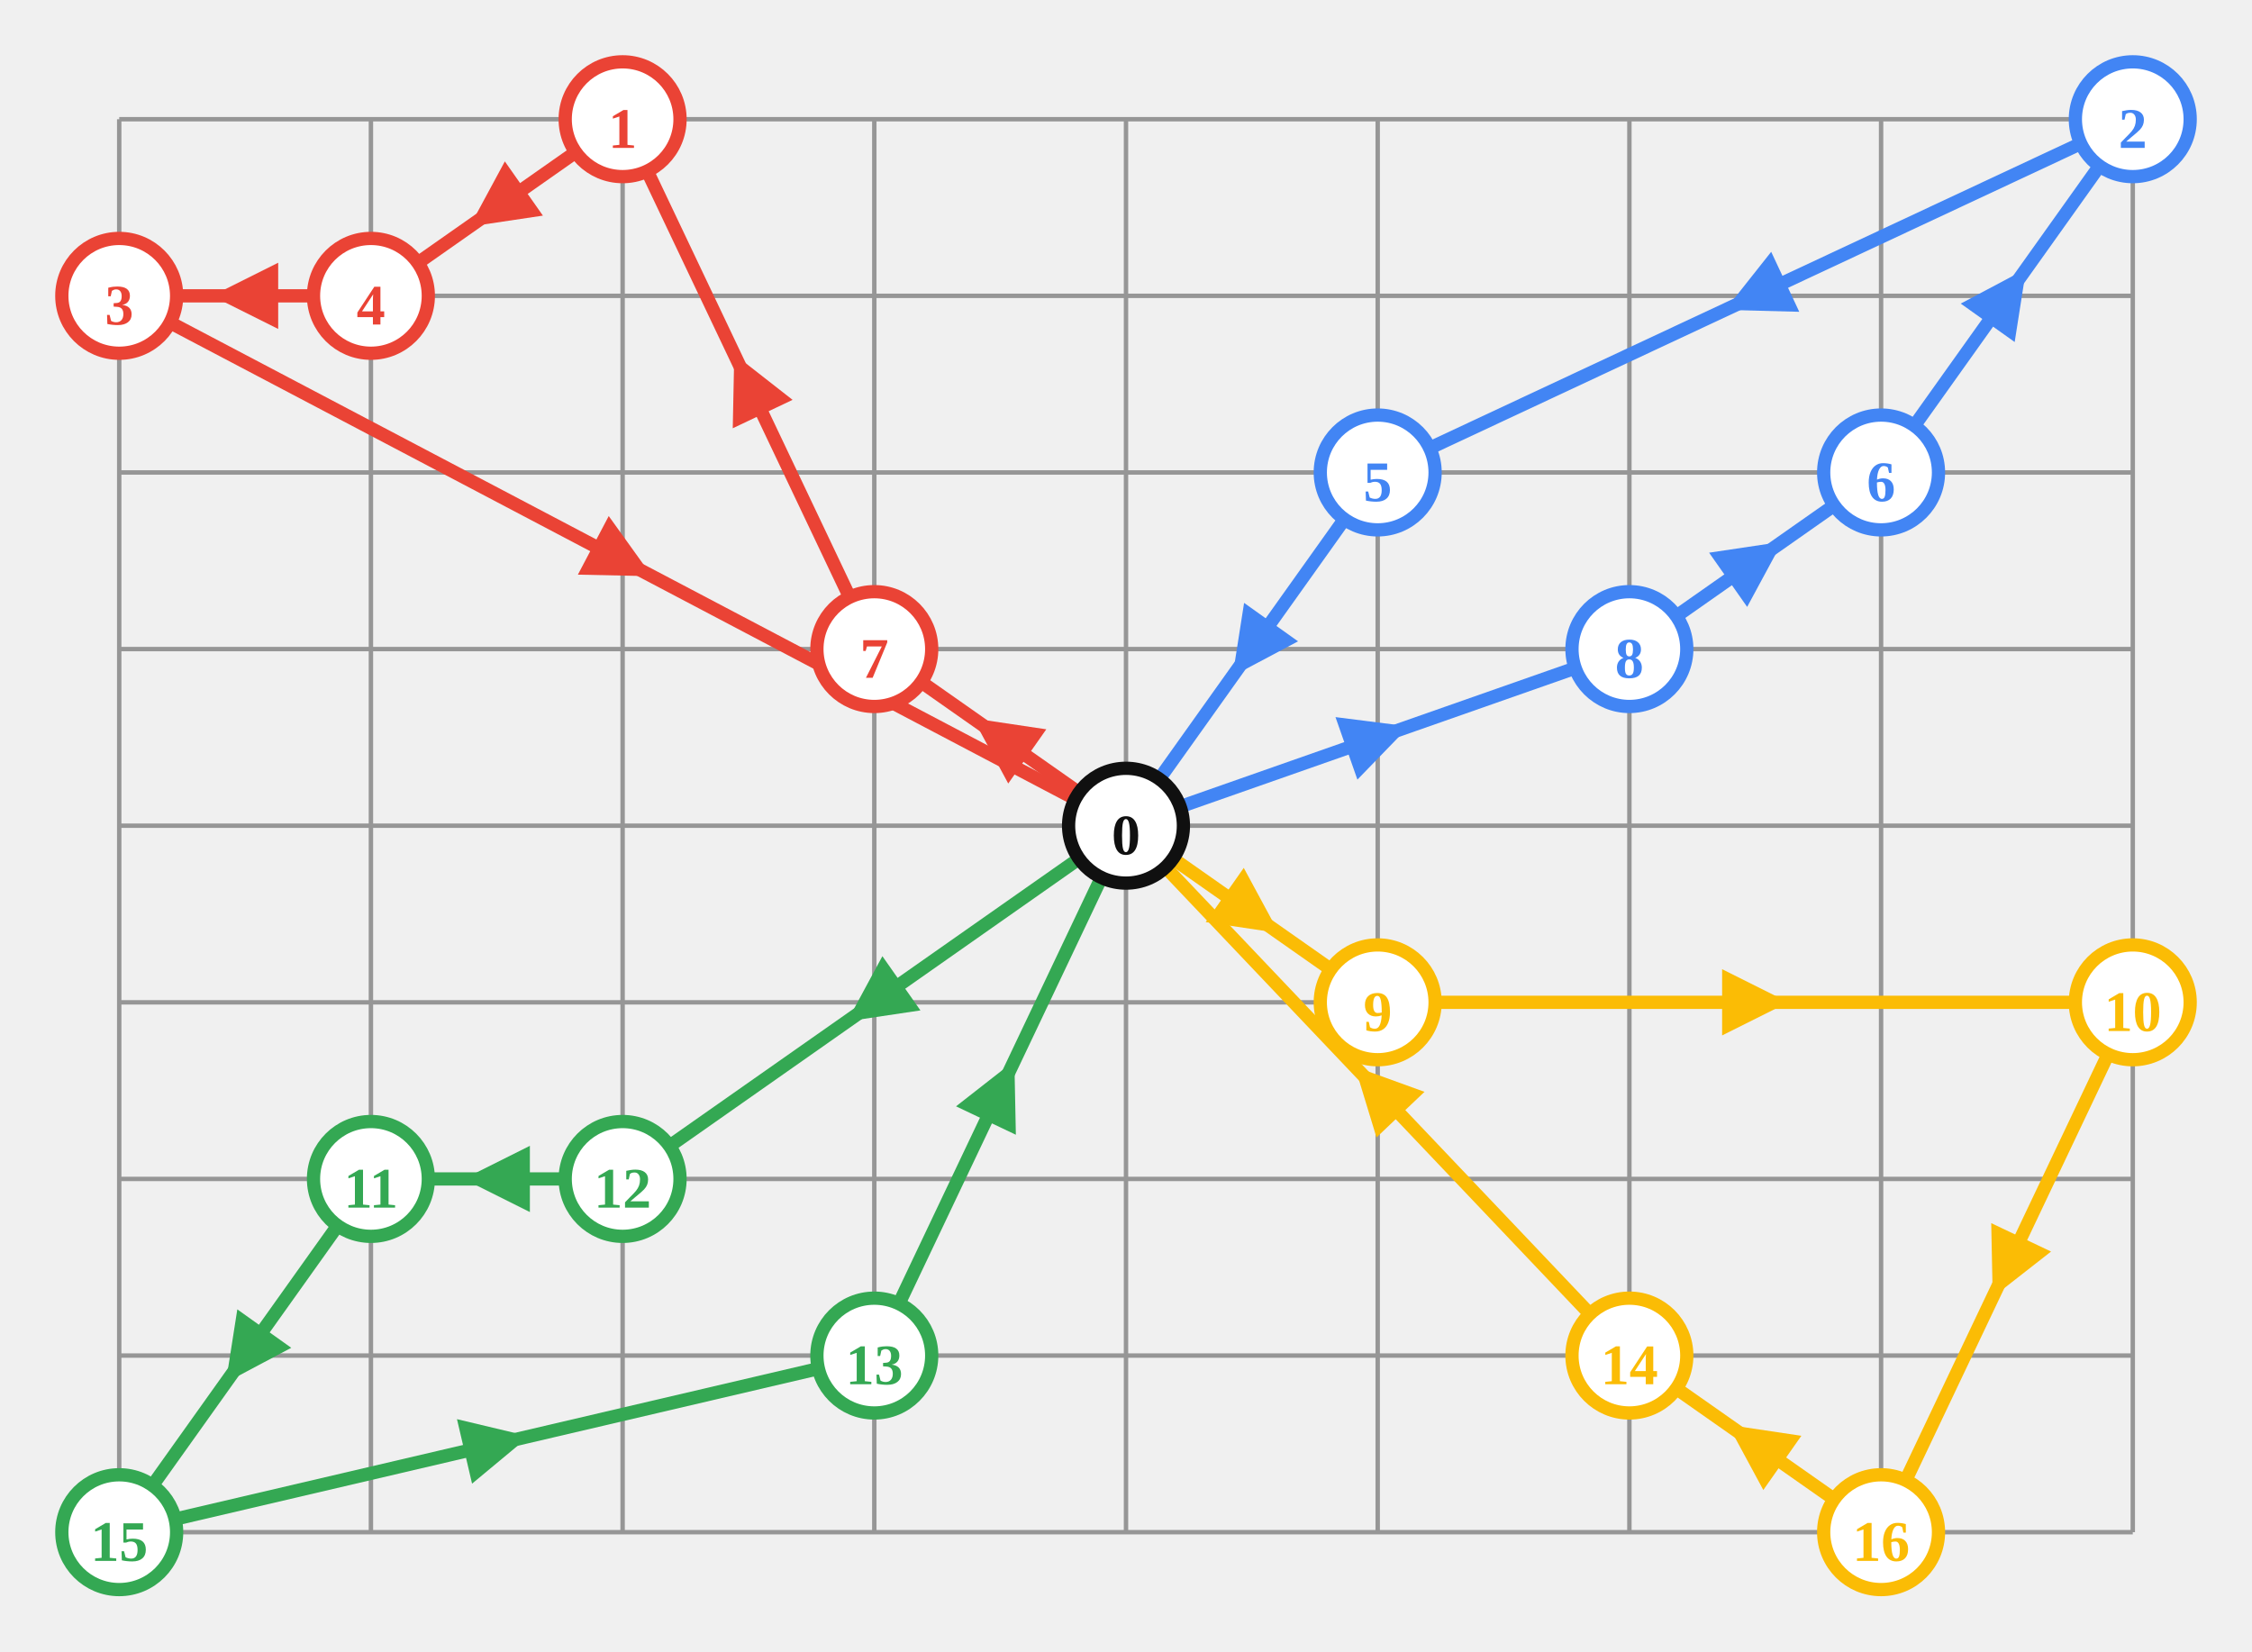
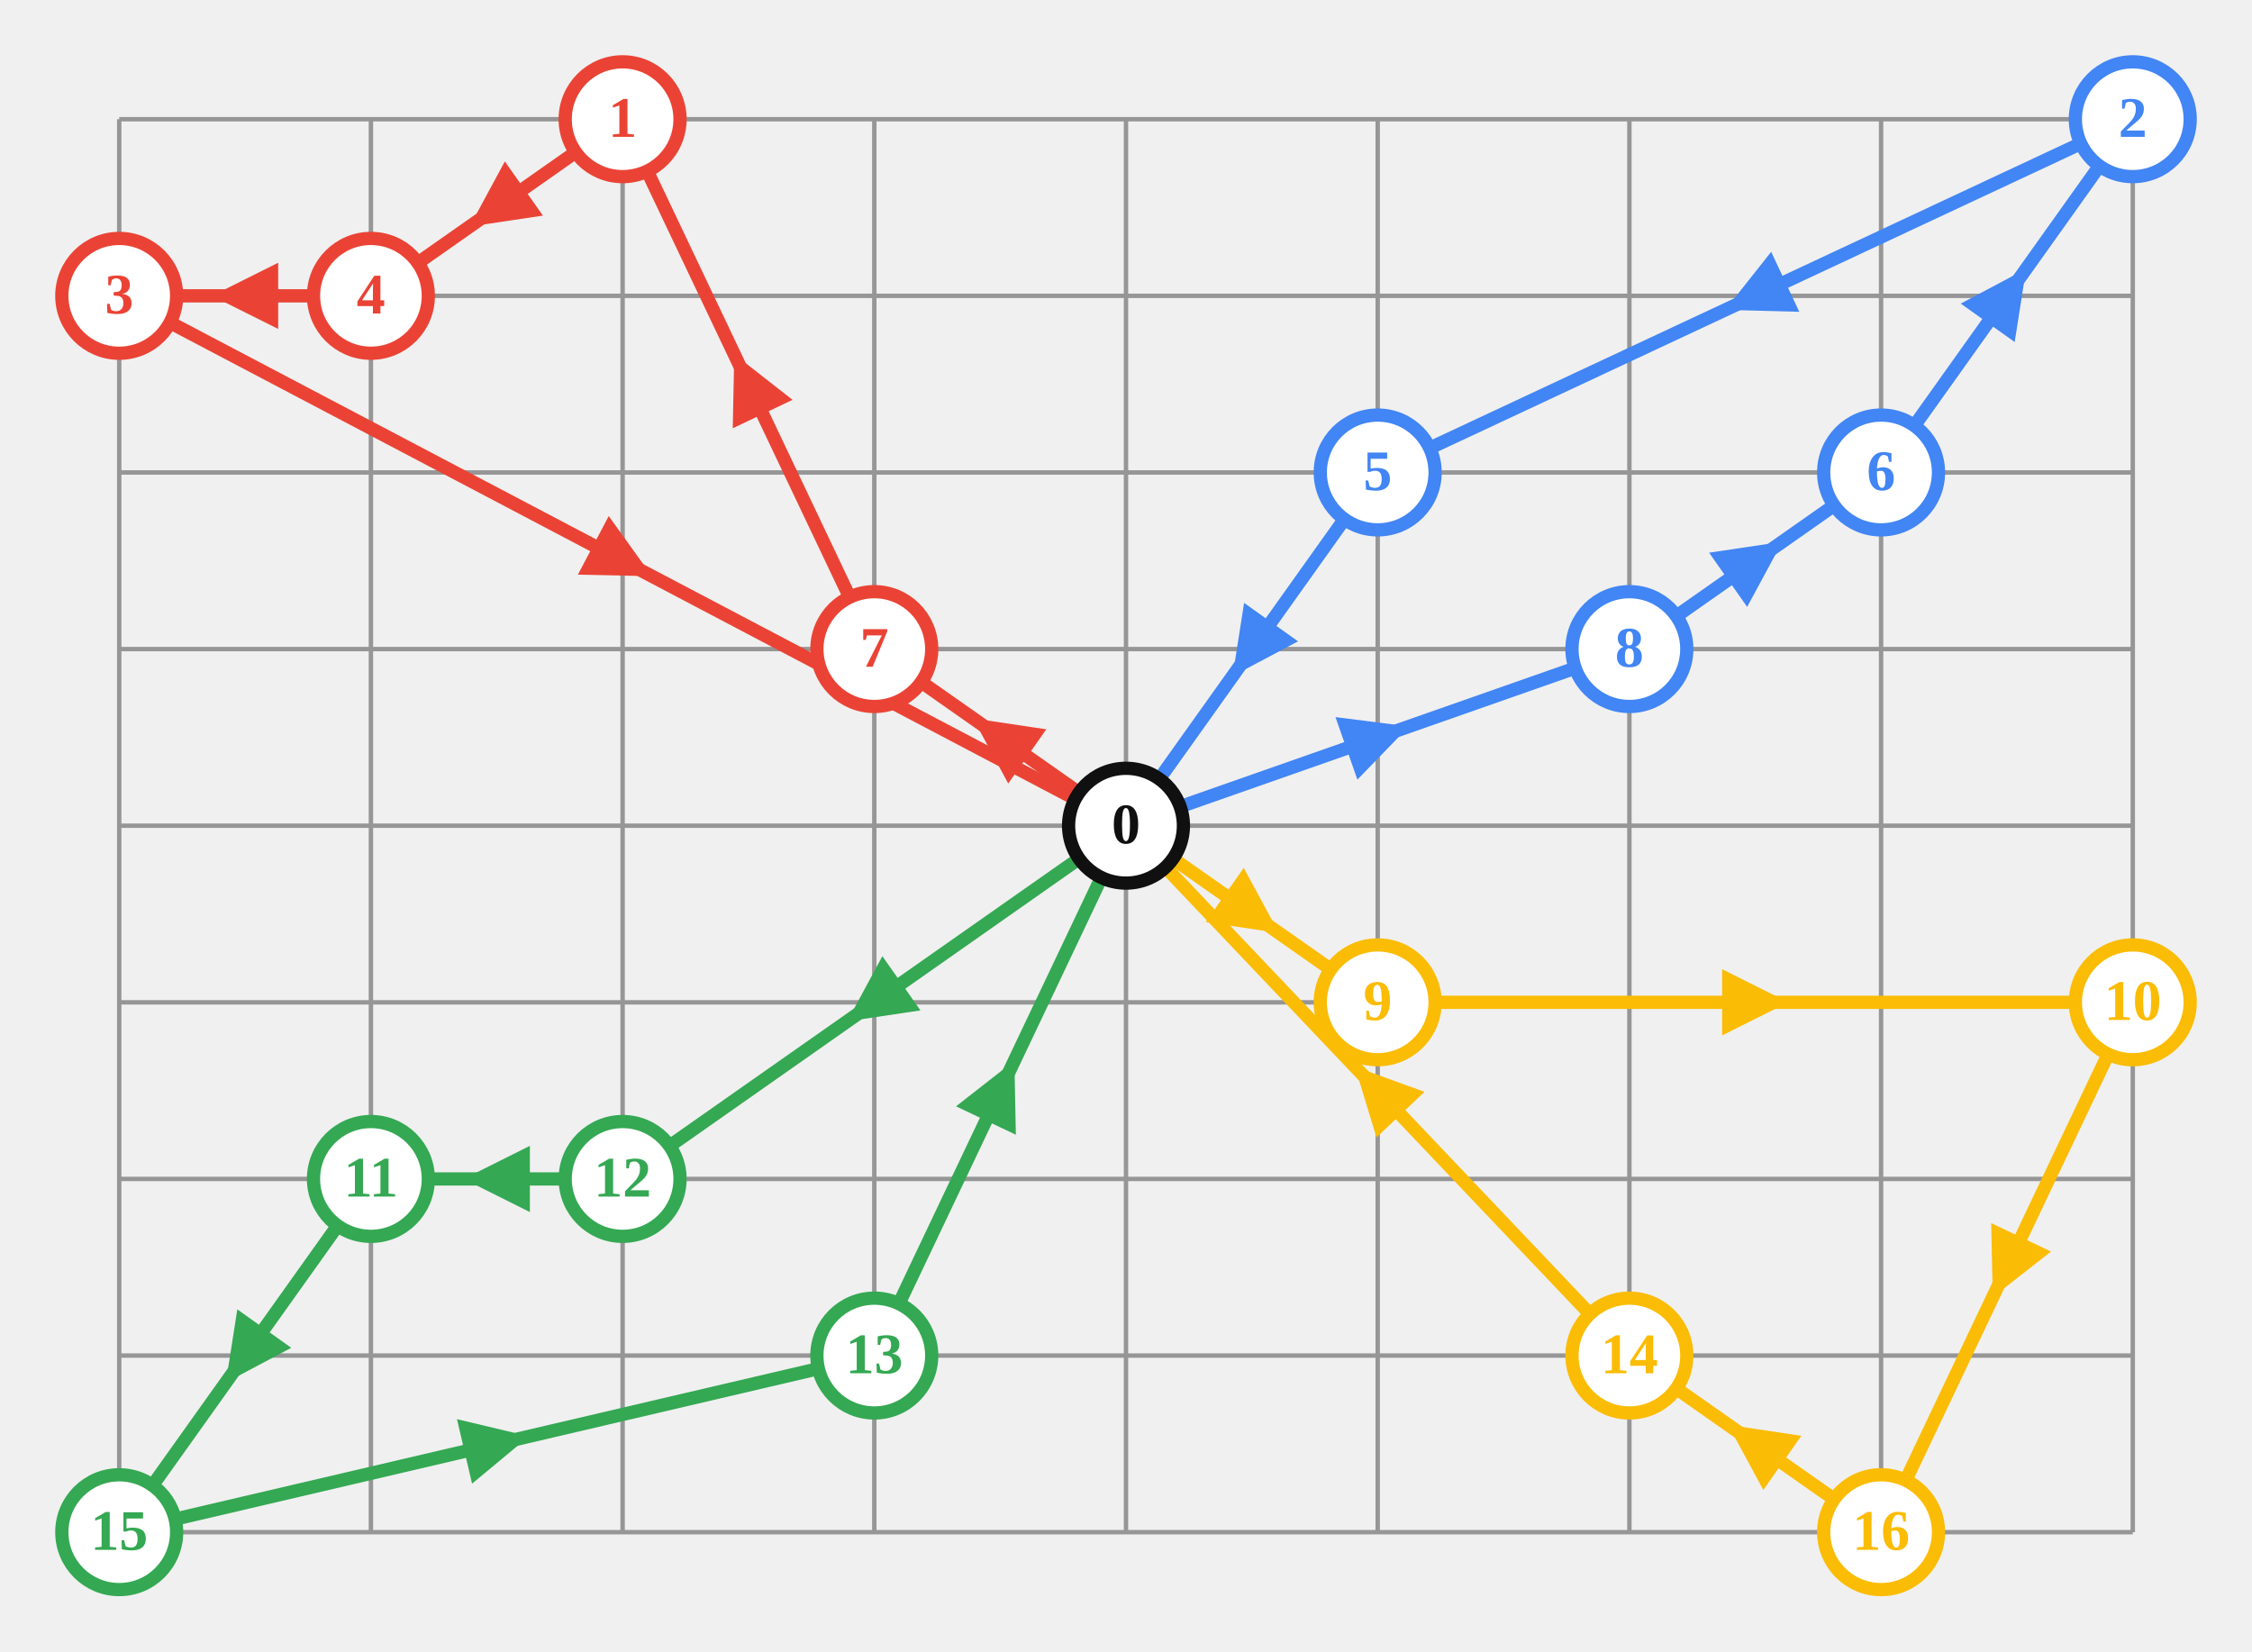
<svg xmlns="http://www.w3.org/2000/svg" version="1.1" width="1020" height="748" viewBox="-54 -54 1020 748">
  <defs>
    <marker id="arrow_blue" viewBox="0 0 16 16" refX="8" refY="8" markerUnits="strokeWidth" markerWidth="5" markerHeight="5" orient="auto">
      <path d="M 0 0 L 16 8 L 0 16 z" stroke="none" fill="#4285F4" />
    </marker>
    <marker id="arrow_red" viewBox="0 0 16 16" refX="8" refY="8" markerUnits="strokeWidth" markerWidth="5" markerHeight="5" orient="auto">
      <path d="M 0 0 L 16 8 L 0 16 z" stroke="none" fill="#EA4335" />
    </marker>
    <marker id="arrow_yellow" viewBox="0 0 16 16" refX="8" refY="8" markerUnits="strokeWidth" markerWidth="5" markerHeight="5" orient="auto">
      <path d="M 0 0 L 16 8 L 0 16 z" stroke="none" fill="#FBBC05" />
    </marker>
    <marker id="arrow_green" viewBox="0 0 16 16" refX="8" refY="8" markerUnits="strokeWidth" markerWidth="5" markerHeight="5" orient="auto">
      <path d="M 0 0 L 16 8 L 0 16 z" stroke="none" fill="#34A853" />
    </marker>
    <marker id="arrow_black" viewBox="0 0 16 16" refX="8" refY="8" markerUnits="strokeWidth" markerWidth="5" markerHeight="5" orient="auto">
      <path d="M 0 0 L 16 8 L 0 16 z" stroke="none" fill="#101010" />
    </marker>
    <marker id="arrow_white" viewBox="0 0 16 16" refX="8" refY="8" markerUnits="strokeWidth" markerWidth="5" markerHeight="5" orient="auto">
      <path d="M 0 0 L 16 8 L 0 16 z" stroke="none" fill="#FFFFFF" />
    </marker>
  </defs>
  <line x1="0" y1="0" x2="912" y2="0" style="stroke-width:2;stroke:#969696;fill:none" />
  <line x1="0" y1="80" x2="912" y2="80" style="stroke-width:2;stroke:#969696;fill:none" />
  <line x1="0" y1="160" x2="912" y2="160" style="stroke-width:2;stroke:#969696;fill:none" />
  <line x1="0" y1="240" x2="912" y2="240" style="stroke-width:2;stroke:#969696;fill:none" />
  <line x1="0" y1="320" x2="912" y2="320" style="stroke-width:2;stroke:#969696;fill:none" />
  <line x1="0" y1="400" x2="912" y2="400" style="stroke-width:2;stroke:#969696;fill:none" />
  <line x1="0" y1="480" x2="912" y2="480" style="stroke-width:2;stroke:#969696;fill:none" />
  <line x1="0" y1="560" x2="912" y2="560" style="stroke-width:2;stroke:#969696;fill:none" />
  <line x1="0" y1="640" x2="912" y2="640" style="stroke-width:2;stroke:#969696;fill:none" />
  <line x1="0" y1="0" x2="0" y2="640" style="stroke-width:2;stroke:#969696;fill:none" />
  <line x1="114" y1="0" x2="114" y2="640" style="stroke-width:2;stroke:#969696;fill:none" />
  <line x1="228" y1="0" x2="228" y2="640" style="stroke-width:2;stroke:#969696;fill:none" />
  <line x1="342" y1="0" x2="342" y2="640" style="stroke-width:2;stroke:#969696;fill:none" />
  <line x1="456" y1="0" x2="456" y2="640" style="stroke-width:2;stroke:#969696;fill:none" />
  <line x1="570" y1="0" x2="570" y2="640" style="stroke-width:2;stroke:#969696;fill:none" />
  <line x1="684" y1="0" x2="684" y2="640" style="stroke-width:2;stroke:#969696;fill:none" />
  <line x1="798" y1="0" x2="798" y2="640" style="stroke-width:2;stroke:#969696;fill:none" />
  <line x1="912" y1="0" x2="912" y2="640" style="stroke-width:2;stroke:#969696;fill:none" />
  <polyline points="456,320 570,280 684,240" style="stroke-width:6;stroke:#4285F4;fill:none;marker-mid:url(#arrow_blue)" />
  <polyline points="684,240 741,200 798,160" style="stroke-width:6;stroke:#4285F4;fill:none;marker-mid:url(#arrow_blue)" />
  <polyline points="798,160 855,80 912,0" style="stroke-width:6;stroke:#4285F4;fill:none;marker-mid:url(#arrow_blue)" />
  <polyline points="912,0 741,80 570,160" style="stroke-width:6;stroke:#4285F4;fill:none;marker-mid:url(#arrow_blue)" />
  <polyline points="570,160 513,240 456,320" style="stroke-width:6;stroke:#4285F4;fill:none;marker-mid:url(#arrow_blue)" />
  <circle cx="684" cy="240" r="26" style="stroke-width:6;stroke:#4285F4;fill:white" />
-   <text x="684" y="240" dy="13" style="text-anchor:middle;font-weight:bold;font-size:26;stroke:none;fill:#4285F4">8</text>
+   <text x="684" y="240" dy="8" style="text-anchor:middle;font-weight:bold;font-size:26;stroke:none;fill:#4285F4">8</text>
  <circle cx="798" cy="160" r="26" style="stroke-width:6;stroke:#4285F4;fill:white" />
-   <text x="798" y="160" dy="13" style="text-anchor:middle;font-weight:bold;font-size:26;stroke:none;fill:#4285F4">6</text>
+   <text x="798" y="160" dy="8" style="text-anchor:middle;font-weight:bold;font-size:26;stroke:none;fill:#4285F4">6</text>
  <circle cx="912" cy="0" r="26" style="stroke-width:6;stroke:#4285F4;fill:white" />
-   <text x="912" y="0" dy="13" style="text-anchor:middle;font-weight:bold;font-size:26;stroke:none;fill:#4285F4">2</text>
+   <text x="912" y="0" dy="8" style="text-anchor:middle;font-weight:bold;font-size:26;stroke:none;fill:#4285F4">2</text>
  <circle cx="570" cy="160" r="26" style="stroke-width:6;stroke:#4285F4;fill:white" />
-   <text x="570" y="160" dy="13" style="text-anchor:middle;font-weight:bold;font-size:26;stroke:none;fill:#4285F4">5</text>
+   <text x="570" y="160" dy="8" style="text-anchor:middle;font-weight:bold;font-size:26;stroke:none;fill:#4285F4">5</text>
  <polyline points="456,320 399,280 342,240" style="stroke-width:6;stroke:#EA4335;fill:none;marker-mid:url(#arrow_red)" />
  <polyline points="342,240 285,120 228,0" style="stroke-width:6;stroke:#EA4335;fill:none;marker-mid:url(#arrow_red)" />
  <polyline points="228,0 171,40 114,80" style="stroke-width:6;stroke:#EA4335;fill:none;marker-mid:url(#arrow_red)" />
  <polyline points="114,80 57,80 0,80" style="stroke-width:6;stroke:#EA4335;fill:none;marker-mid:url(#arrow_red)" />
  <polyline points="0,80 228,200 456,320" style="stroke-width:6;stroke:#EA4335;fill:none;marker-mid:url(#arrow_red)" />
  <circle cx="342" cy="240" r="26" style="stroke-width:6;stroke:#EA4335;fill:white" />
-   <text x="342" y="240" dy="13" style="text-anchor:middle;font-weight:bold;font-size:26;stroke:none;fill:#EA4335">7</text>
+   <text x="342" y="240" dy="8" style="text-anchor:middle;font-weight:bold;font-size:26;stroke:none;fill:#EA4335">7</text>
  <circle cx="228" cy="0" r="26" style="stroke-width:6;stroke:#EA4335;fill:white" />
-   <text x="228" y="0" dy="13" style="text-anchor:middle;font-weight:bold;font-size:26;stroke:none;fill:#EA4335">1</text>
+   <text x="228" y="0" dy="8" style="text-anchor:middle;font-weight:bold;font-size:26;stroke:none;fill:#EA4335">1</text>
  <circle cx="114" cy="80" r="26" style="stroke-width:6;stroke:#EA4335;fill:white" />
-   <text x="114" y="80" dy="13" style="text-anchor:middle;font-weight:bold;font-size:26;stroke:none;fill:#EA4335">4</text>
+   <text x="114" y="80" dy="8" style="text-anchor:middle;font-weight:bold;font-size:26;stroke:none;fill:#EA4335">4</text>
  <circle cx="0" cy="80" r="26" style="stroke-width:6;stroke:#EA4335;fill:white" />
-   <text x="0" y="80" dy="13" style="text-anchor:middle;font-weight:bold;font-size:26;stroke:none;fill:#EA4335">3</text>
+   <text x="0" y="80" dy="8" style="text-anchor:middle;font-weight:bold;font-size:26;stroke:none;fill:#EA4335">3</text>
  <polyline points="456,320 513,360 570,400" style="stroke-width:6;stroke:#FBBC05;fill:none;marker-mid:url(#arrow_yellow)" />
  <polyline points="570,400 741,400 912,400" style="stroke-width:6;stroke:#FBBC05;fill:none;marker-mid:url(#arrow_yellow)" />
  <polyline points="912,400 855,520 798,640" style="stroke-width:6;stroke:#FBBC05;fill:none;marker-mid:url(#arrow_yellow)" />
  <polyline points="798,640 741,600 684,560" style="stroke-width:6;stroke:#FBBC05;fill:none;marker-mid:url(#arrow_yellow)" />
  <polyline points="684,560 570,440 456,320" style="stroke-width:6;stroke:#FBBC05;fill:none;marker-mid:url(#arrow_yellow)" />
  <circle cx="570" cy="400" r="26" style="stroke-width:6;stroke:#FBBC05;fill:white" />
-   <text x="570" y="400" dy="13" style="text-anchor:middle;font-weight:bold;font-size:26;stroke:none;fill:#FBBC05">9</text>
+   <text x="570" y="400" dy="8" style="text-anchor:middle;font-weight:bold;font-size:26;stroke:none;fill:#FBBC05">9</text>
  <circle cx="912" cy="400" r="26" style="stroke-width:6;stroke:#FBBC05;fill:white" />
-   <text x="912" y="400" dy="13" style="text-anchor:middle;font-weight:bold;font-size:26;stroke:none;fill:#FBBC05">10</text>
+   <text x="912" y="400" dy="8" style="text-anchor:middle;font-weight:bold;font-size:26;stroke:none;fill:#FBBC05">10</text>
  <circle cx="798" cy="640" r="26" style="stroke-width:6;stroke:#FBBC05;fill:white" />
-   <text x="798" y="640" dy="13" style="text-anchor:middle;font-weight:bold;font-size:26;stroke:none;fill:#FBBC05">16</text>
+   <text x="798" y="640" dy="8" style="text-anchor:middle;font-weight:bold;font-size:26;stroke:none;fill:#FBBC05">16</text>
  <circle cx="684" cy="560" r="26" style="stroke-width:6;stroke:#FBBC05;fill:white" />
-   <text x="684" y="560" dy="13" style="text-anchor:middle;font-weight:bold;font-size:26;stroke:none;fill:#FBBC05">14</text>
+   <text x="684" y="560" dy="8" style="text-anchor:middle;font-weight:bold;font-size:26;stroke:none;fill:#FBBC05">14</text>
  <polyline points="456,320 342,400 228,480" style="stroke-width:6;stroke:#34A853;fill:none;marker-mid:url(#arrow_green)" />
  <polyline points="228,480 171,480 114,480" style="stroke-width:6;stroke:#34A853;fill:none;marker-mid:url(#arrow_green)" />
  <polyline points="114,480 57,560 0,640" style="stroke-width:6;stroke:#34A853;fill:none;marker-mid:url(#arrow_green)" />
  <polyline points="0,640 171,600 342,560" style="stroke-width:6;stroke:#34A853;fill:none;marker-mid:url(#arrow_green)" />
  <polyline points="342,560 399,440 456,320" style="stroke-width:6;stroke:#34A853;fill:none;marker-mid:url(#arrow_green)" />
  <circle cx="228" cy="480" r="26" style="stroke-width:6;stroke:#34A853;fill:white" />
-   <text x="228" y="480" dy="13" style="text-anchor:middle;font-weight:bold;font-size:26;stroke:none;fill:#34A853">12</text>
+   <text x="228" y="480" dy="8" style="text-anchor:middle;font-weight:bold;font-size:26;stroke:none;fill:#34A853">12</text>
  <circle cx="114" cy="480" r="26" style="stroke-width:6;stroke:#34A853;fill:white" />
-   <text x="114" y="480" dy="13" style="text-anchor:middle;font-weight:bold;font-size:26;stroke:none;fill:#34A853">11</text>
+   <text x="114" y="480" dy="8" style="text-anchor:middle;font-weight:bold;font-size:26;stroke:none;fill:#34A853">11</text>
  <circle cx="0" cy="640" r="26" style="stroke-width:6;stroke:#34A853;fill:white" />
-   <text x="0" y="640" dy="13" style="text-anchor:middle;font-weight:bold;font-size:26;stroke:none;fill:#34A853">15</text>
+   <text x="0" y="640" dy="8" style="text-anchor:middle;font-weight:bold;font-size:26;stroke:none;fill:#34A853">15</text>
  <circle cx="342" cy="560" r="26" style="stroke-width:6;stroke:#34A853;fill:white" />
-   <text x="342" y="560" dy="13" style="text-anchor:middle;font-weight:bold;font-size:26;stroke:none;fill:#34A853">13</text>
+   <text x="342" y="560" dy="8" style="text-anchor:middle;font-weight:bold;font-size:26;stroke:none;fill:#34A853">13</text>
  <circle cx="456" cy="320" r="26" style="stroke-width:6;stroke:#101010;fill:white" />
-   <text x="456" y="320" dy="13" style="text-anchor:middle;font-weight:bold;font-size:26;stroke:none;fill:#101010">0</text>
+   <text x="456" y="320" dy="8" style="text-anchor:middle;font-weight:bold;font-size:26;stroke:none;fill:#101010">0</text>
</svg>
